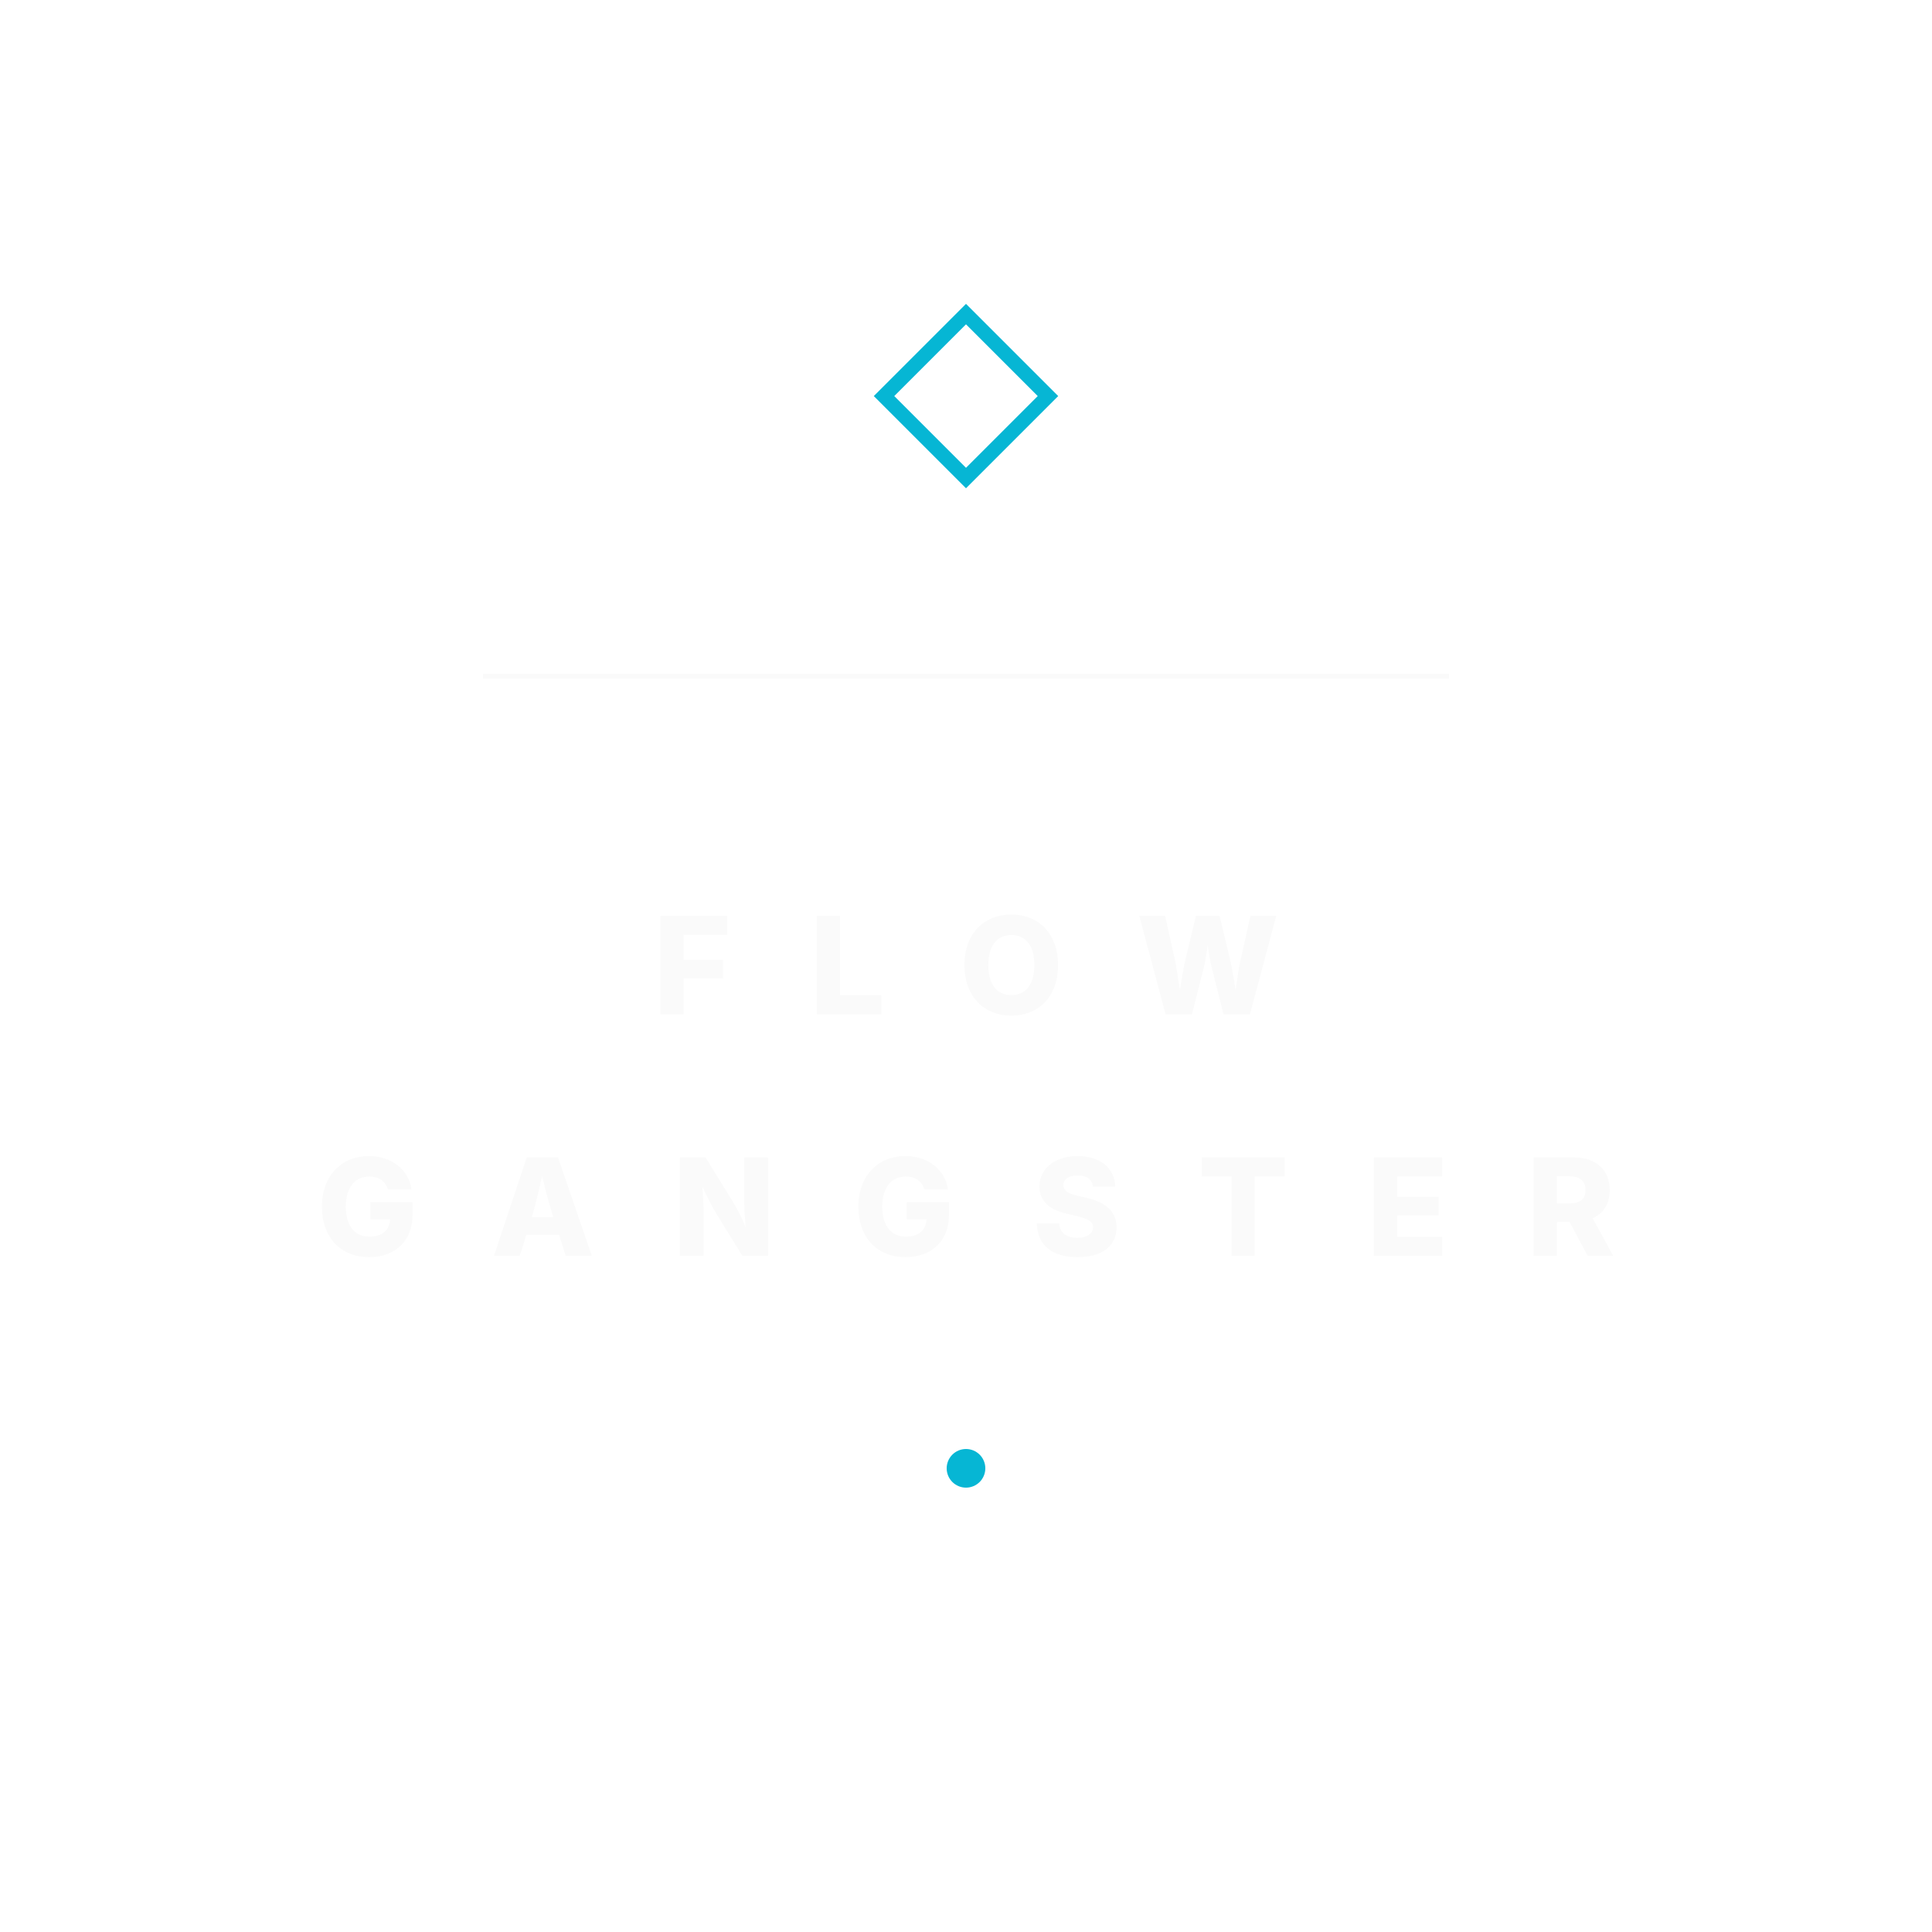
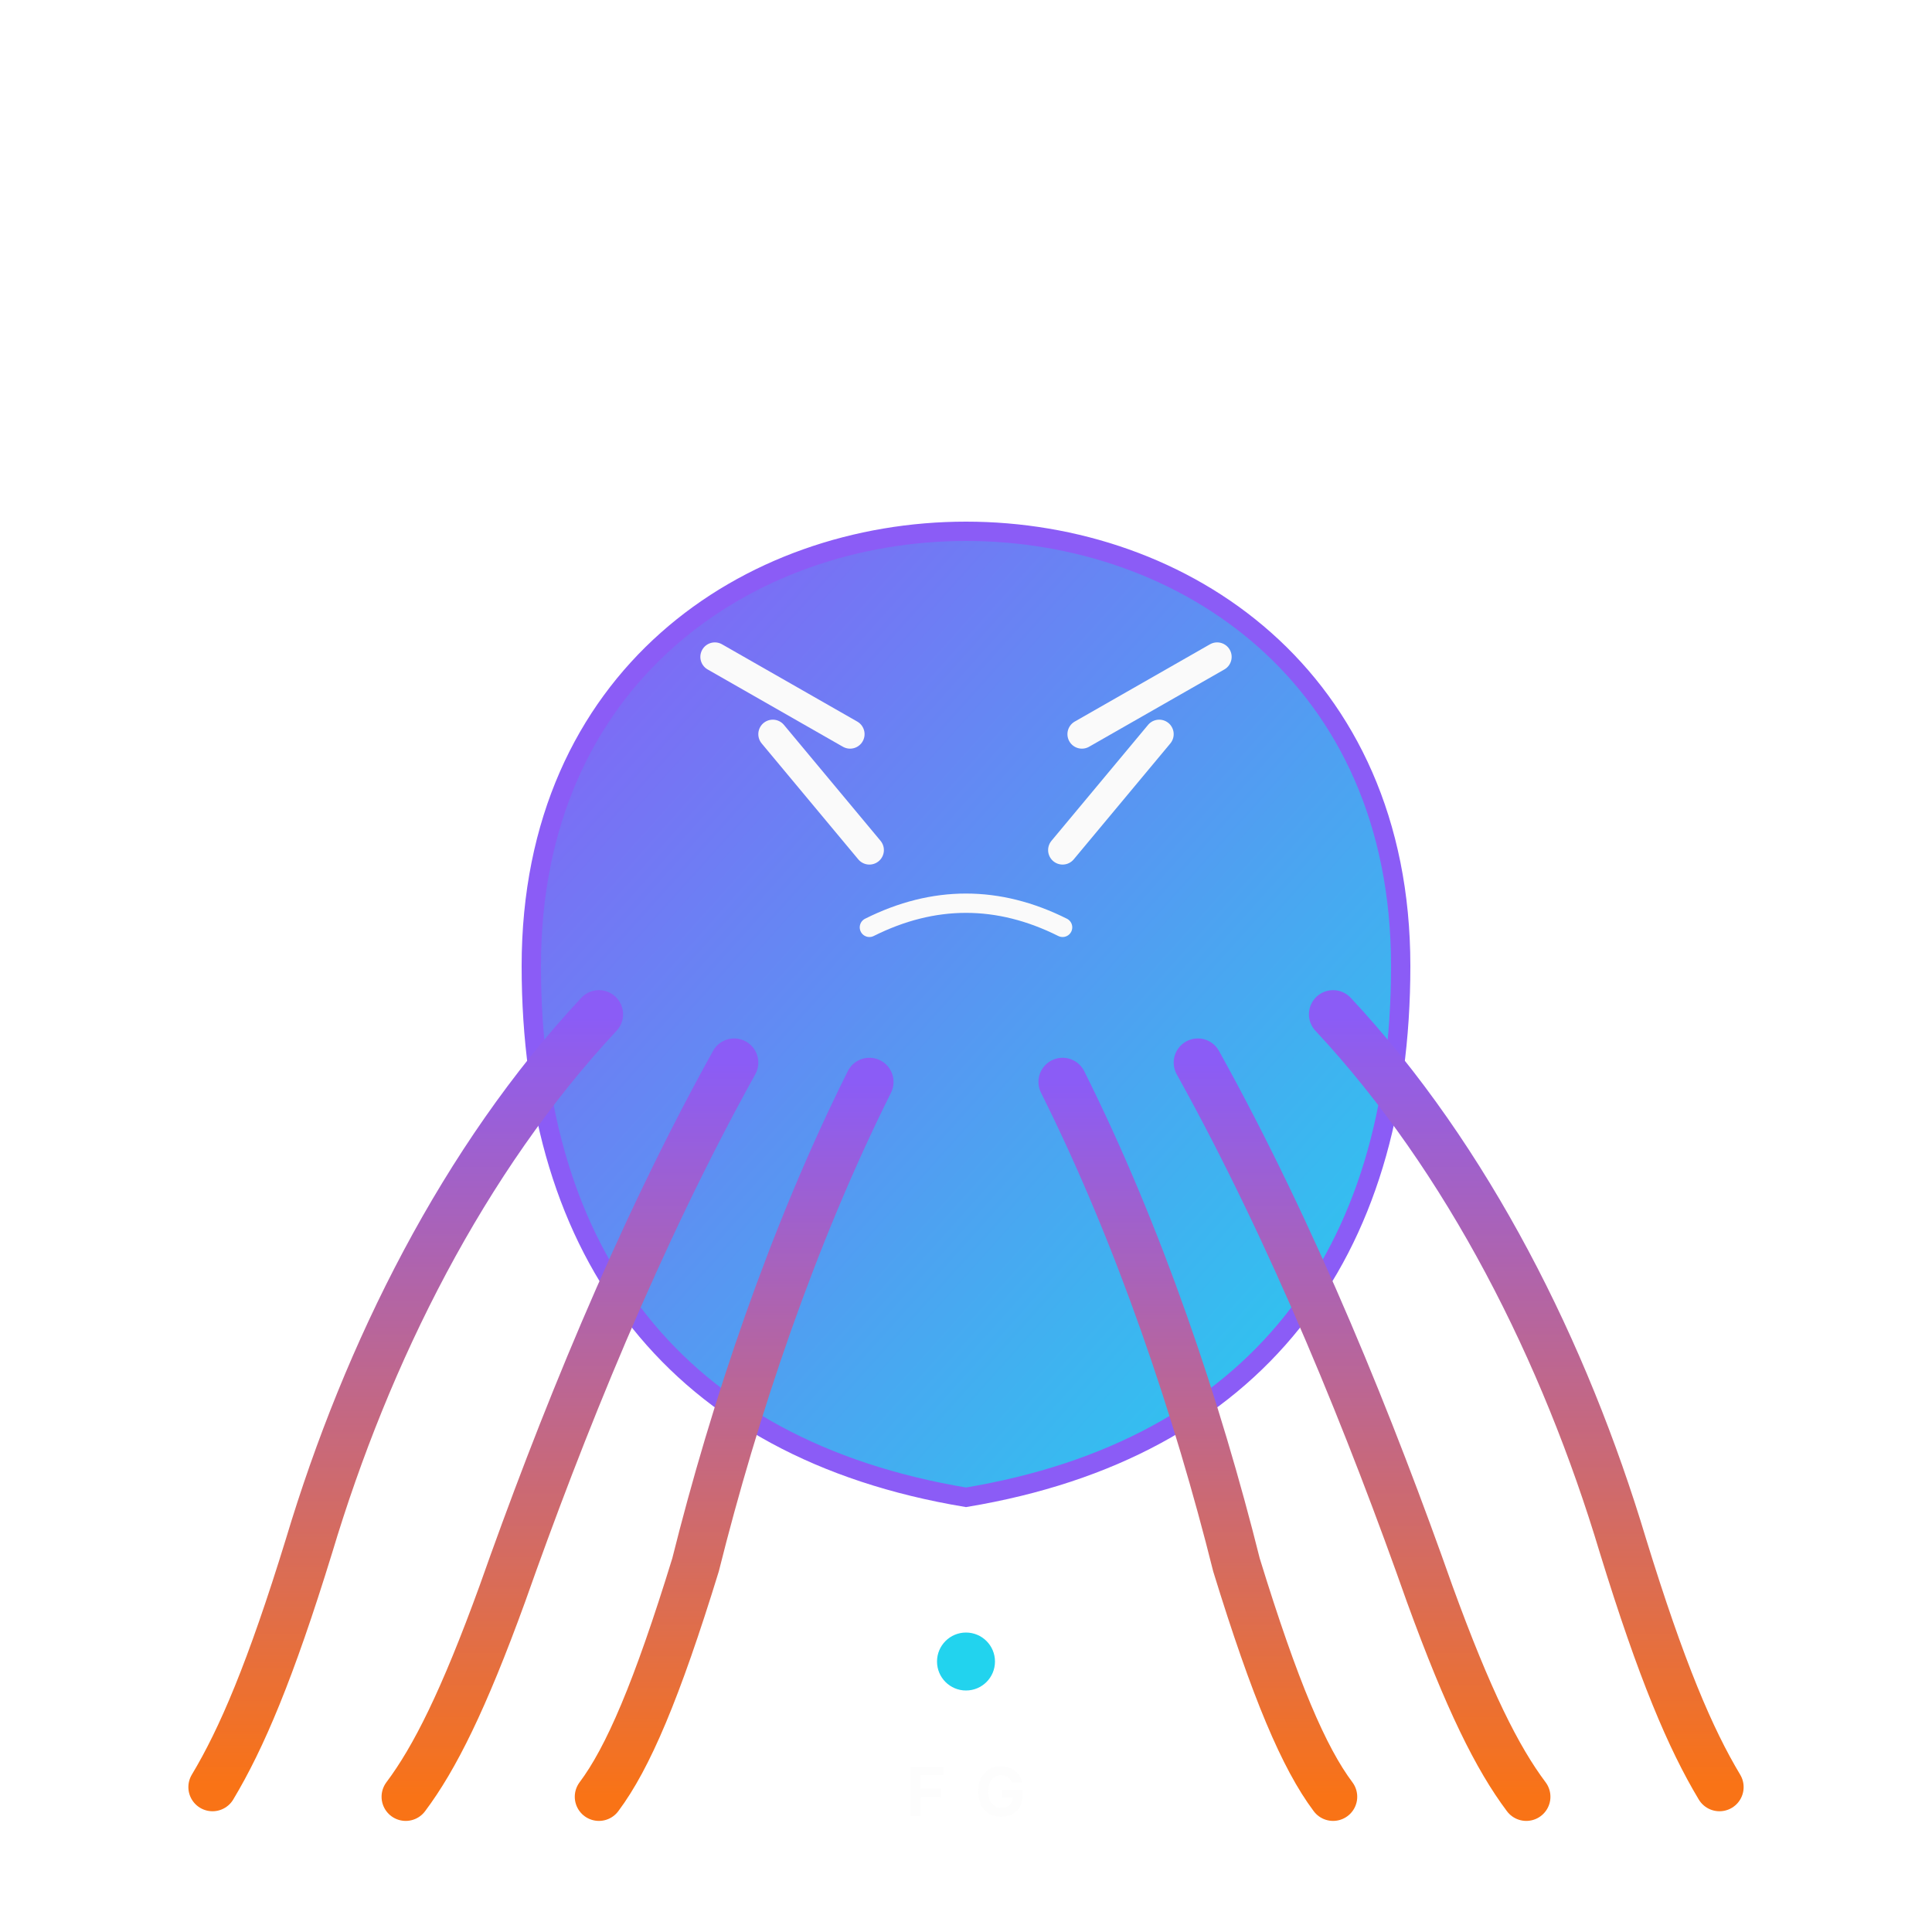
<svg xmlns="http://www.w3.org/2000/svg" viewBox="0 0 200 200" fill="none">
-   <rect x="94" y="35" width="12" height="12" stroke="#06b6d4" stroke-width="1.5" fill="none" transform="rotate(45, 100, 41)" />
-   <line x1="50" y1="70" x2="150" y2="70" stroke="#fafafa" stroke-width="0.5" />
-   <text x="100" y="105" font-family="Inter, sans-serif" font-weight="800" font-size="14" fill="#fafafa" text-anchor="middle" letter-spacing="8">FLOW</text>
-   <text x="100" y="130" font-family="Inter, sans-serif" font-weight="800" font-size="14" fill="#fafafa" text-anchor="middle" letter-spacing="8">GANGSTER</text>
-   <circle cx="100" cy="152" r="2" fill="#06b6d4" />
+   <defs>
+     <linearGradient id="g1" x1="0%" y1="0%" x2="100%" y2="100%">
+       <stop offset="0%" stop-color="#8b5cf6" />
+       <stop offset="100%" stop-color="#22d3ee" />
+     </linearGradient>
+     <linearGradient id="g2" x1="0%" y1="0%" x2="0%" y2="100%">
+       <stop offset="0%" stop-color="#8b5cf6" />
+       <stop offset="100%" stop-color="#f97316" />
+     </linearGradient>
+   </defs>
+   <path d="M55 100 C55 40 145 40 145 100 C145 130 130 150 100 155 C70 150 55 130 55 100 Z" fill="url(#g1)" stroke="#8b5cf6" stroke-width="2" />
+   <g transform="translate(100, 82)">
+     <path d="M-20 -6 L-10 6" stroke="#fafafa" stroke-width="3" stroke-linecap="round" />
+     <path d="M20 -6 L10 6" stroke="#fafafa" stroke-width="3" stroke-linecap="round" />
+     <path d="M-26 -14 L-12 -6" stroke="#fafafa" stroke-width="3" stroke-linecap="round" />
+     <path d="M26 -14 L12 -6" stroke="#fafafa" stroke-width="3" stroke-linecap="round" />
+   </g>
+   <path d="M90 96 Q100 91 110 96" stroke="#fafafa" stroke-width="2" stroke-linecap="round" />
+   <g stroke="url(#g2)" stroke-width="5" stroke-linecap="round" fill="none">
+     <path d="M62 105 C48 120 38 140 32 160 C28 173 25 180 22 185" />
+     <path d="M76 110 C66 128 58 148 52 165 C48 176 45 182 42 186" />
+     <path d="M90 112 C82 128 76 146 72 162 C68 175 65 182 62 186" />
+     <path d="M110 112 C118 128 124 146 128 162 C132 175 135 182 138 186" />
+     <path d="M124 110 C134 128 142 148 148 165 C152 176 155 182 158 186" />
+     <path d="M138 105 C152 120 162 140 168 160 C172 173 175 180 178 185" />
+   </g>
+   <circle cx="100" cy="172" r="3" fill="#22d3ee" />
+   <text x="100" y="188" font-family="Inter, sans-serif" font-weight="700" font-size="7" fill="#fafafa" text-anchor="middle" letter-spacing="3" opacity="0.4">FG</text>
</svg>
